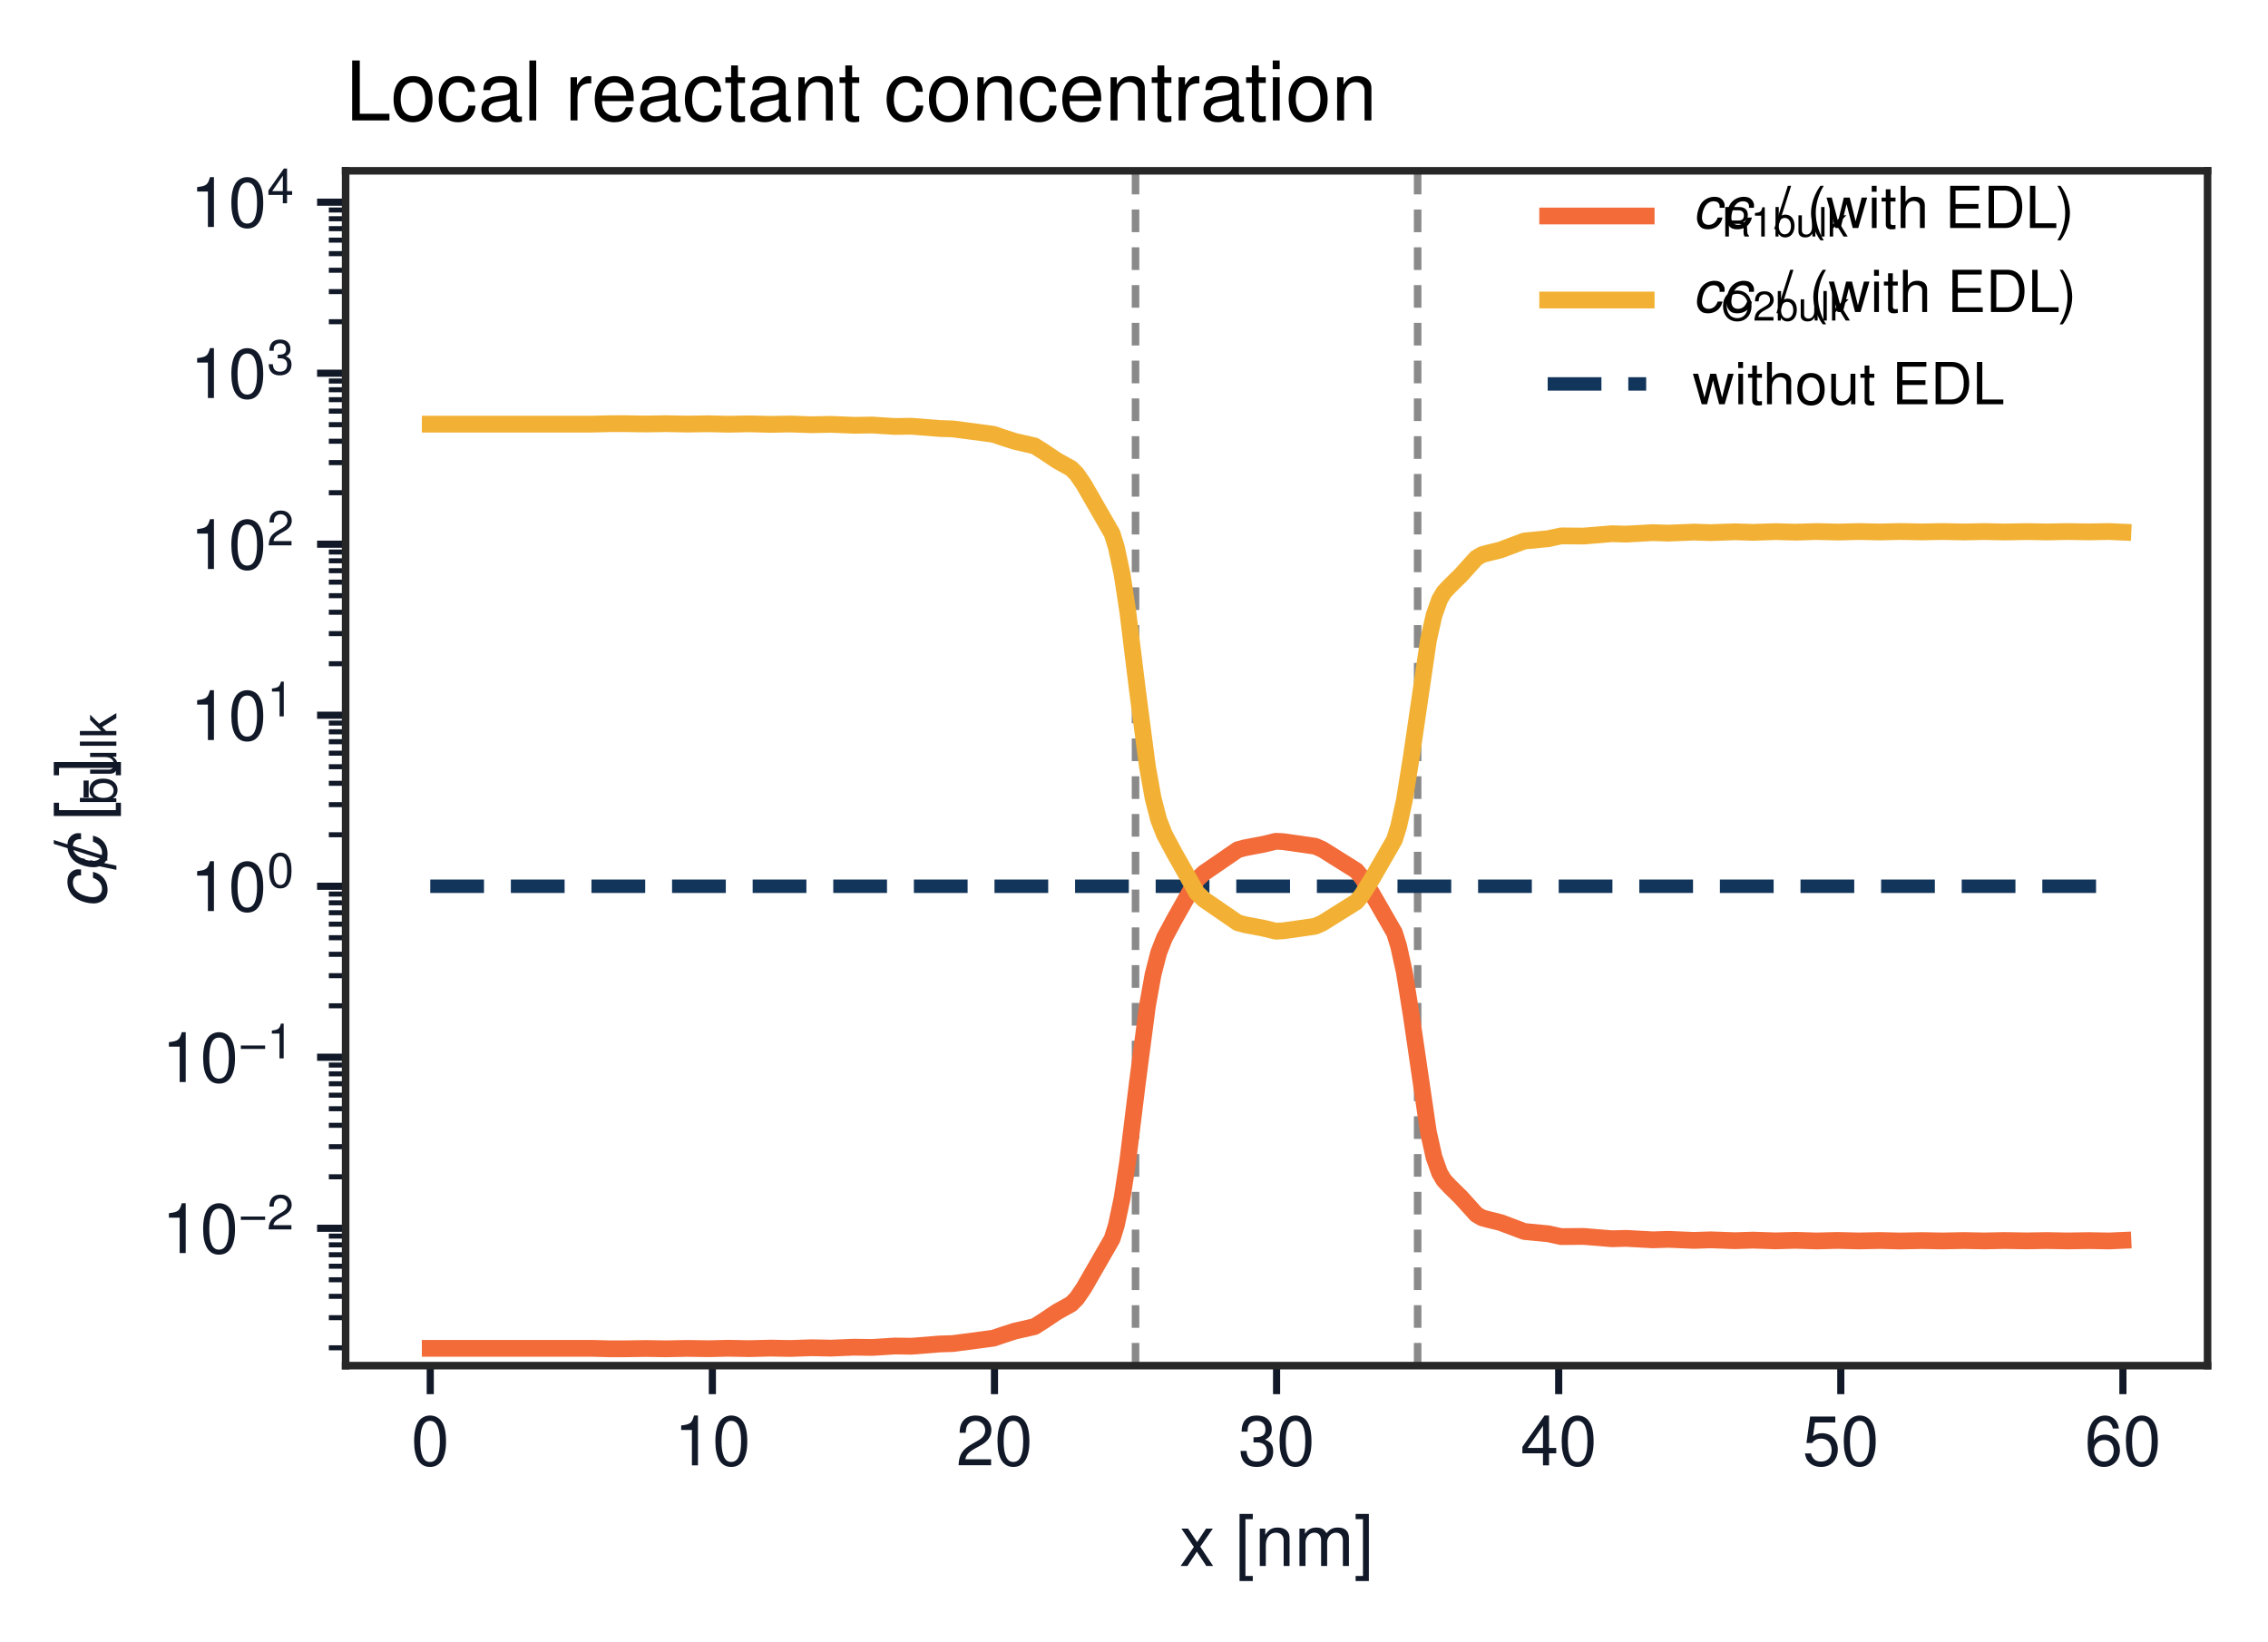
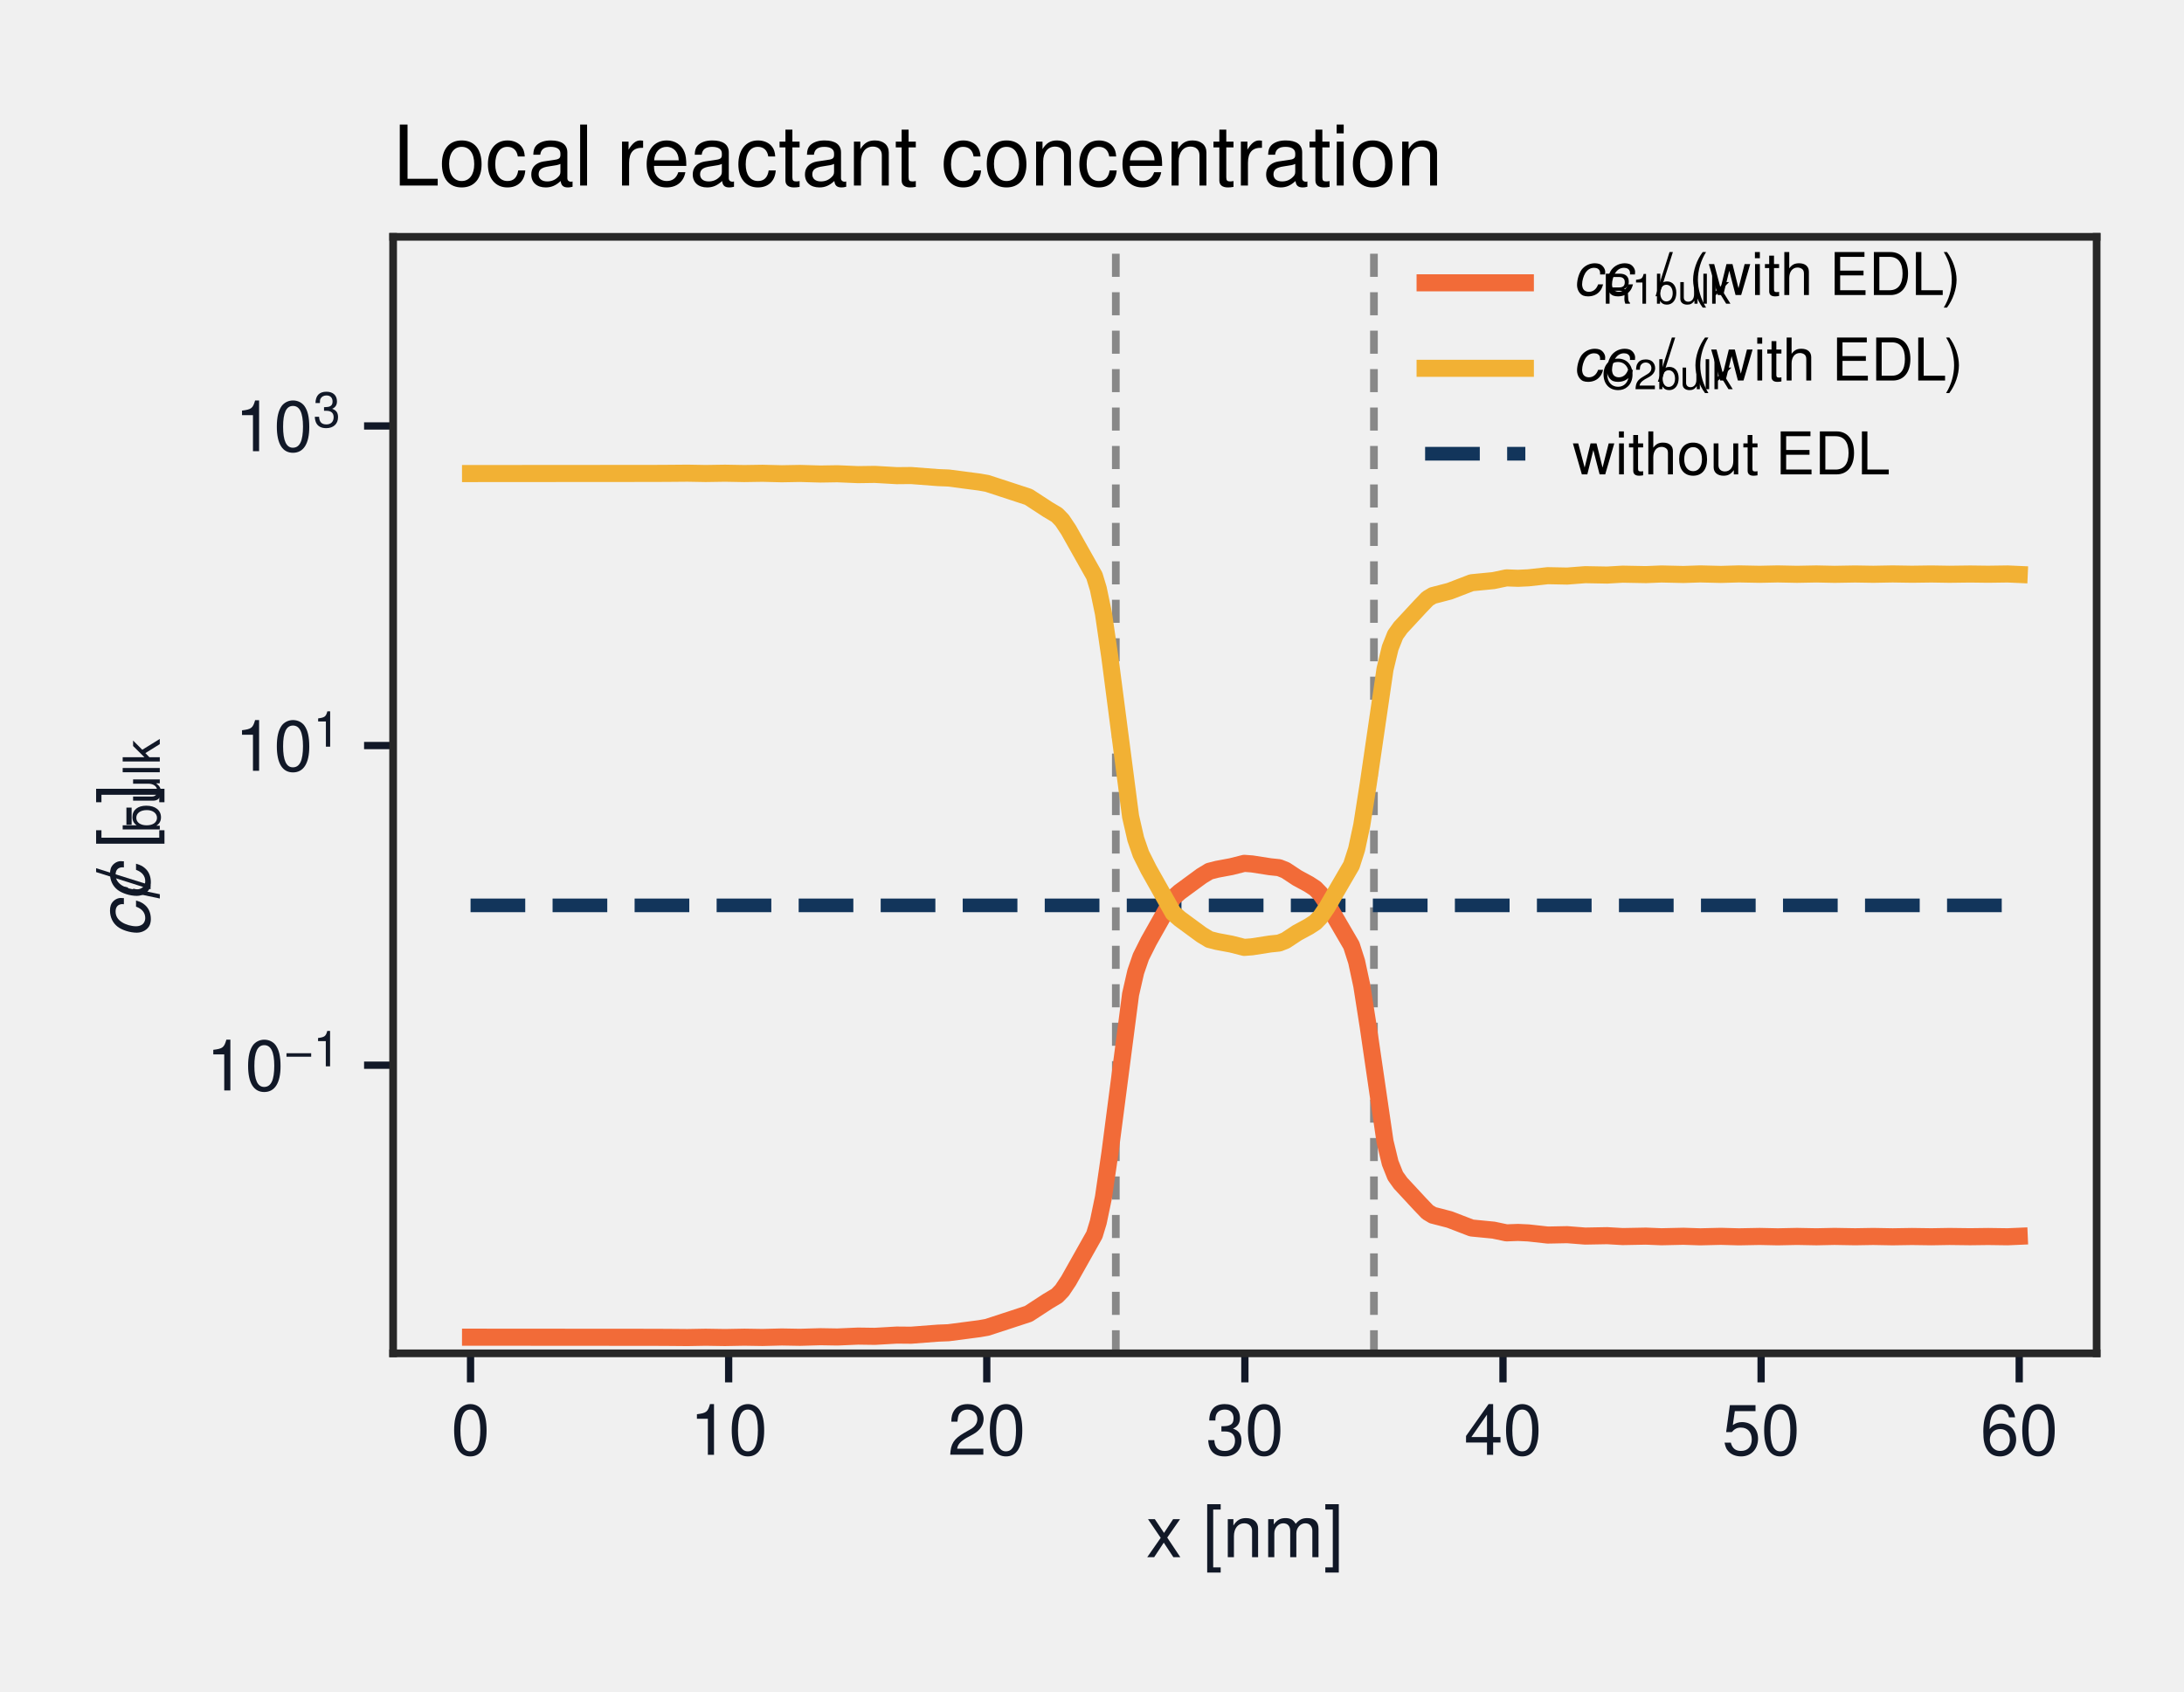
- <svg xmlns="http://www.w3.org/2000/svg" xmlns:xlink="http://www.w3.org/1999/xlink" width="270.125pt" height="195.568pt" viewBox="0 0 270.125 195.568" version="1.1">
+ <svg xmlns="http://www.w3.org/2000/svg" xmlns:xlink="http://www.w3.org/1999/xlink" width="255.6pt" height="198pt" viewBox="0 0 255.6 198" version="1.1">
  <defs>
    <style type="text/css">*{stroke-linejoin: round; stroke-linecap: butt}</style>
  </defs>
  <g id="figure_1">
    <g id="patch_1">
-       <path d="M 0 195.568  L 270.125 195.568  L 270.125 0  L 0 0  z " style="fill: #ffffff" />
+       <path d="M 0 198  L 255.6 198  L 255.6 0  L 0 0  L 0 198  z " style="fill: none; opacity: 0" />
    </g>
    <g id="axes_1">
      <g id="patch_2">
-         <path d="M 41.165 162.653  L 262.925 162.653  L 262.925 20.345  L 41.165 20.345  z " style="fill: #ffffff" />
+         <path d="M 46.008 158.4  L 245.376 158.4  L 245.376 27.72  L 46.008 27.72  L 46.008 158.4  z " style="fill: none" />
      </g>
      <g id="matplotlib.axis_1">
        <g id="xtick_1">
          <g id="line2d_1">
            <defs>
-               <path id="mdf9a9aafa1" d="M 0 0  L 0 3.4  " style="stroke: #111827; stroke-width: 0.85" />
+               <path id="m347d8213f1" d="M 0 0  L 0 3.4  " style="stroke: #111827; stroke-width: 0.85" />
            </defs>
            <g>
-               <use xlink:href="#mdf9a9aafa1" x="51.245" y="162.653" style="fill: #111827; stroke: #111827; stroke-width: 0.85" />
+               <use xlink:href="#m347d8213f1" x="55.07" y="158.4" style="fill: #111827; stroke: #111827; stroke-width: 0.85" />
            </g>
          </g>
          <g id="text_1">
-             <text style="fill: #111827; font: 8.2px 'Helvetica', 'Nimbus Sans', 'Arial', 'DejaVu Sans', sans-serif; text-anchor: middle" x="51.245" y="174.531" transform="rotate(-0 51.245 174.5311)">0</text>
+             <text style="fill: #111827; font: 8.2px 'Helvetica', 'Nimbus Sans', 'Arial', 'DejaVu Sans', sans-serif; text-anchor: middle" x="55.07" y="170.278" transform="rotate(-0 55.07018 170.2783)">0</text>
          </g>
        </g>
        <g id="xtick_2">
          <g id="line2d_2">
            <g>
-               <use xlink:href="#mdf9a9aafa1" x="84.845" y="162.653" style="fill: #111827; stroke: #111827; stroke-width: 0.85" />
+               <use xlink:href="#m347d8213f1" x="85.277" y="158.4" style="fill: #111827; stroke: #111827; stroke-width: 0.85" />
            </g>
          </g>
          <g id="text_2">
-             <text style="fill: #111827; font: 8.2px 'Helvetica', 'Nimbus Sans', 'Arial', 'DejaVu Sans', sans-serif; text-anchor: middle" x="84.845" y="174.531" transform="rotate(-0 84.845 174.5311)">10</text>
+             <text style="fill: #111827; font: 8.2px 'Helvetica', 'Nimbus Sans', 'Arial', 'DejaVu Sans', sans-serif; text-anchor: middle" x="85.277" y="170.278" transform="rotate(-0 85.27746 170.2783)">10</text>
          </g>
        </g>
        <g id="xtick_3">
          <g id="line2d_3">
            <g>
-               <use xlink:href="#mdf9a9aafa1" x="118.445" y="162.653" style="fill: #111827; stroke: #111827; stroke-width: 0.85" />
+               <use xlink:href="#m347d8213f1" x="115.485" y="158.4" style="fill: #111827; stroke: #111827; stroke-width: 0.85" />
            </g>
          </g>
          <g id="text_3">
-             <text style="fill: #111827; font: 8.2px 'Helvetica', 'Nimbus Sans', 'Arial', 'DejaVu Sans', sans-serif; text-anchor: middle" x="118.445" y="174.531" transform="rotate(-0 118.445 174.5311)">20</text>
+             <text style="fill: #111827; font: 8.2px 'Helvetica', 'Nimbus Sans', 'Arial', 'DejaVu Sans', sans-serif; text-anchor: middle" x="115.485" y="170.278" transform="rotate(-0 115.4847 170.2783)">20</text>
          </g>
        </g>
        <g id="xtick_4">
          <g id="line2d_4">
            <g>
-               <use xlink:href="#mdf9a9aafa1" x="152.045" y="162.653" style="fill: #111827; stroke: #111827; stroke-width: 0.85" />
+               <use xlink:href="#m347d8213f1" x="145.692" y="158.4" style="fill: #111827; stroke: #111827; stroke-width: 0.85" />
            </g>
          </g>
          <g id="text_4">
-             <text style="fill: #111827; font: 8.2px 'Helvetica', 'Nimbus Sans', 'Arial', 'DejaVu Sans', sans-serif; text-anchor: middle" x="152.045" y="174.531" transform="rotate(-0 152.045 174.5311)">30</text>
+             <text style="fill: #111827; font: 8.2px 'Helvetica', 'Nimbus Sans', 'Arial', 'DejaVu Sans', sans-serif; text-anchor: middle" x="145.692" y="170.278" transform="rotate(-0 145.692 170.2783)">30</text>
          </g>
        </g>
        <g id="xtick_5">
          <g id="line2d_5">
            <g>
-               <use xlink:href="#mdf9a9aafa1" x="185.645" y="162.653" style="fill: #111827; stroke: #111827; stroke-width: 0.85" />
+               <use xlink:href="#m347d8213f1" x="175.899" y="158.4" style="fill: #111827; stroke: #111827; stroke-width: 0.85" />
            </g>
          </g>
          <g id="text_5">
-             <text style="fill: #111827; font: 8.2px 'Helvetica', 'Nimbus Sans', 'Arial', 'DejaVu Sans', sans-serif; text-anchor: middle" x="185.645" y="174.531" transform="rotate(-0 185.645 174.5311)">40</text>
+             <text style="fill: #111827; font: 8.2px 'Helvetica', 'Nimbus Sans', 'Arial', 'DejaVu Sans', sans-serif; text-anchor: middle" x="175.899" y="170.278" transform="rotate(-0 175.8993 170.2783)">40</text>
          </g>
        </g>
        <g id="xtick_6">
          <g id="line2d_6">
            <g>
-               <use xlink:href="#mdf9a9aafa1" x="219.245" y="162.653" style="fill: #111827; stroke: #111827; stroke-width: 0.85" />
+               <use xlink:href="#m347d8213f1" x="206.107" y="158.4" style="fill: #111827; stroke: #111827; stroke-width: 0.85" />
            </g>
          </g>
          <g id="text_6">
-             <text style="fill: #111827; font: 8.2px 'Helvetica', 'Nimbus Sans', 'Arial', 'DejaVu Sans', sans-serif; text-anchor: middle" x="219.245" y="174.531" transform="rotate(-0 219.245 174.5311)">50</text>
+             <text style="fill: #111827; font: 8.2px 'Helvetica', 'Nimbus Sans', 'Arial', 'DejaVu Sans', sans-serif; text-anchor: middle" x="206.107" y="170.278" transform="rotate(-0 206.1065 170.2783)">50</text>
          </g>
        </g>
        <g id="xtick_7">
          <g id="line2d_7">
            <g>
-               <use xlink:href="#mdf9a9aafa1" x="252.845" y="162.653" style="fill: #111827; stroke: #111827; stroke-width: 0.85" />
+               <use xlink:href="#m347d8213f1" x="236.314" y="158.4" style="fill: #111827; stroke: #111827; stroke-width: 0.85" />
            </g>
          </g>
          <g id="text_7">
-             <text style="fill: #111827; font: 8.2px 'Helvetica', 'Nimbus Sans', 'Arial', 'DejaVu Sans', sans-serif; text-anchor: middle" x="252.845" y="174.531" transform="rotate(-0 252.845 174.5311)">60</text>
+             <text style="fill: #111827; font: 8.2px 'Helvetica', 'Nimbus Sans', 'Arial', 'DejaVu Sans', sans-serif; text-anchor: middle" x="236.314" y="170.278" transform="rotate(-0 236.3138 170.2783)">60</text>
          </g>
        </g>
        <g id="text_8">
-           <text style="fill: #111827; font: 8.5px 'Helvetica', 'Nimbus Sans', 'Arial', 'DejaVu Sans', sans-serif; text-anchor: middle" x="152.045" y="186.516" transform="rotate(-0 152.045 186.5155)">x [nm]</text>
+           <text style="fill: #111827; font: 8.5px 'Helvetica', 'Nimbus Sans', 'Arial', 'DejaVu Sans', sans-serif; text-anchor: middle" x="145.692" y="182.263" transform="rotate(-0 145.692 182.2627)">x [nm]</text>
        </g>
      </g>
      <g id="matplotlib.axis_2">
        <g id="ytick_1">
          <g id="line2d_8">
            <defs>
-               <path id="m01ec9d95b2" d="M 0 0  L -3.4 0  " style="stroke: #111827; stroke-width: 0.85" />
+               <path id="m4d055e2509" d="M 0 0  L -3.4 0  " style="stroke: #111827; stroke-width: 0.85" />
            </defs>
            <g>
-               <use xlink:href="#m01ec9d95b2" x="41.165" y="146.293" style="fill: #111827; stroke: #111827; stroke-width: 0.85" />
+               <use xlink:href="#m4d055e2509" x="46.008" y="124.673" style="fill: #111827; stroke: #111827; stroke-width: 0.85" />
            </g>
          </g>
          <g id="text_9">
-             <g style="fill: #111827" transform="translate(19.275 149.2824)">
-               <text>
-                 <tspan style="font: 8.2px 'Nimbus Sans'" x="0 4.552" y="-0.035">10</tspan>
-                 <tspan style="font: 5.74px 'Nimbus Sans'" x="9.175 12.522" y="-2.855">−2</tspan>
-               </text>
-             </g>
-           </g>
-         </g>
-         <g id="ytick_2">
-           <g id="line2d_9">
-             <g>
-               <use xlink:href="#m01ec9d95b2" x="41.165" y="125.924" style="fill: #111827; stroke: #111827; stroke-width: 0.85" />
-             </g>
-           </g>
-           <g id="text_10">
-             <g style="fill: #111827" transform="translate(19.275 128.9135)">
+             <g style="fill: #111827" transform="translate(24.118 127.6618)">
              <text>
                <tspan style="font: 8.2px 'Nimbus Sans'" x="0 4.552" y="-0.035">10</tspan>
                <tspan style="font: 5.74px 'Nimbus Sans'" x="9.175 12.522" y="-2.855">−1</tspan>
              </text>
            </g>
          </g>
        </g>
-         <g id="ytick_3">
-           <g id="line2d_10">
-             <g>
-               <use xlink:href="#m01ec9d95b2" x="41.165" y="105.555" style="fill: #111827; stroke: #111827; stroke-width: 0.85" />
-             </g>
-           </g>
-           <g id="text_11">
-             <g style="fill: #111827" transform="translate(22.637 108.5446)">
-               <text>
-                 <tspan style="font: 8.2px 'Nimbus Sans'" x="0 4.552" y="-0.035">10</tspan>
-                 <tspan style="font: 5.74px 'Nimbus Sans'" x="9.175" y="-2.855">0</tspan>
-               </text>
-             </g>
-           </g>
-         </g>
-         <g id="ytick_4">
-           <g id="line2d_11">
-             <g>
-               <use xlink:href="#m01ec9d95b2" x="41.165" y="85.187" style="fill: #111827; stroke: #111827; stroke-width: 0.85" />
-             </g>
-           </g>
-           <g id="text_12">
-             <g style="fill: #111827" transform="translate(22.637 88.17577)">
+         <g id="ytick_2">
+           <g id="line2d_9">
+             <g>
+               <use xlink:href="#m4d055e2509" x="46.008" y="87.264" style="fill: #111827; stroke: #111827; stroke-width: 0.85" />
+             </g>
+           </g>
+           <g id="text_10">
+             <g style="fill: #111827" transform="translate(27.48 90.25273)">
              <text>
                <tspan style="font: 8.2px 'Nimbus Sans'" x="0 4.552" y="-0.035">10</tspan>
                <tspan style="font: 5.74px 'Nimbus Sans'" x="9.175" y="-2.855">1</tspan>
              </text>
            </g>
          </g>
        </g>
-         <g id="ytick_5">
-           <g id="line2d_12">
-             <g>
-               <use xlink:href="#m01ec9d95b2" x="41.165" y="64.818" style="fill: #111827; stroke: #111827; stroke-width: 0.85" />
-             </g>
-           </g>
-           <g id="text_13">
-             <g style="fill: #111827" transform="translate(22.637 67.80692)">
-               <text>
-                 <tspan style="font: 8.2px 'Nimbus Sans'" x="0 4.552" y="-0.035">10</tspan>
-                 <tspan style="font: 5.74px 'Nimbus Sans'" x="9.175" y="-2.855">2</tspan>
-               </text>
-             </g>
-           </g>
-         </g>
-         <g id="ytick_6">
-           <g id="line2d_13">
-             <g>
-               <use xlink:href="#m01ec9d95b2" x="41.165" y="44.449" style="fill: #111827; stroke: #111827; stroke-width: 0.85" />
-             </g>
-           </g>
-           <g id="text_14">
-             <g style="fill: #111827" transform="translate(22.637 47.43806)">
+         <g id="ytick_3">
+           <g id="line2d_10">
+             <g>
+               <use xlink:href="#m4d055e2509" x="46.008" y="49.855" style="fill: #111827; stroke: #111827; stroke-width: 0.85" />
+             </g>
+           </g>
+           <g id="text_11">
+             <g style="fill: #111827" transform="translate(27.48 52.8437)">
              <text>
                <tspan style="font: 8.2px 'Nimbus Sans'" x="0 4.552" y="-0.035">10</tspan>
                <tspan style="font: 5.74px 'Nimbus Sans'" x="9.175" y="-2.855">3</tspan>
              </text>
            </g>
          </g>
        </g>
-         <g id="ytick_7">
-           <g id="line2d_14">
-             <g>
-               <use xlink:href="#m01ec9d95b2" x="41.165" y="24.08" style="fill: #111827; stroke: #111827; stroke-width: 0.85" />
-             </g>
-           </g>
-           <g id="text_15">
-             <g style="fill: #111827" transform="translate(22.637 27.0692)">
-               <text>
-                 <tspan style="font: 8.2px 'Nimbus Sans'" x="0 4.552" y="-0.035">10</tspan>
-                 <tspan style="font: 5.74px 'Nimbus Sans'" x="9.175" y="-2.855">4</tspan>
-               </text>
-             </g>
-           </g>
-         </g>
-         <g id="ytick_8">
-           <g id="line2d_15">
-             <defs>
-               <path id="m976a65821a" d="M 0 0  L -2 0  " style="stroke: #111827; stroke-width: 0.6" />
-             </defs>
-             <g>
-               <use xlink:href="#m976a65821a" x="41.165" y="160.53" style="fill: #111827; stroke: #111827; stroke-width: 0.6" />
-             </g>
-           </g>
-         </g>
-         <g id="ytick_9">
-           <g id="line2d_16">
-             <g>
-               <use xlink:href="#m976a65821a" x="41.165" y="156.944" style="fill: #111827; stroke: #111827; stroke-width: 0.6" />
-             </g>
-           </g>
-         </g>
-         <g id="ytick_10">
-           <g id="line2d_17">
-             <g>
-               <use xlink:href="#m976a65821a" x="41.165" y="154.399" style="fill: #111827; stroke: #111827; stroke-width: 0.6" />
-             </g>
-           </g>
-         </g>
-         <g id="ytick_11">
-           <g id="line2d_18">
-             <g>
-               <use xlink:href="#m976a65821a" x="41.165" y="152.425" style="fill: #111827; stroke: #111827; stroke-width: 0.6" />
-             </g>
-           </g>
-         </g>
-         <g id="ytick_12">
-           <g id="line2d_19">
-             <g>
-               <use xlink:href="#m976a65821a" x="41.165" y="150.812" style="fill: #111827; stroke: #111827; stroke-width: 0.6" />
-             </g>
-           </g>
-         </g>
-         <g id="ytick_13">
-           <g id="line2d_20">
-             <g>
-               <use xlink:href="#m976a65821a" x="41.165" y="149.448" style="fill: #111827; stroke: #111827; stroke-width: 0.6" />
-             </g>
-           </g>
-         </g>
-         <g id="ytick_14">
-           <g id="line2d_21">
-             <g>
-               <use xlink:href="#m976a65821a" x="41.165" y="148.267" style="fill: #111827; stroke: #111827; stroke-width: 0.6" />
-             </g>
-           </g>
-         </g>
-         <g id="ytick_15">
-           <g id="line2d_22">
-             <g>
-               <use xlink:href="#m976a65821a" x="41.165" y="147.225" style="fill: #111827; stroke: #111827; stroke-width: 0.6" />
-             </g>
-           </g>
-         </g>
-         <g id="ytick_16">
-           <g id="line2d_23">
-             <g>
-               <use xlink:href="#m976a65821a" x="41.165" y="140.162" style="fill: #111827; stroke: #111827; stroke-width: 0.6" />
-             </g>
-           </g>
-         </g>
-         <g id="ytick_17">
-           <g id="line2d_24">
-             <g>
-               <use xlink:href="#m976a65821a" x="41.165" y="136.575" style="fill: #111827; stroke: #111827; stroke-width: 0.6" />
-             </g>
-           </g>
-         </g>
-         <g id="ytick_18">
-           <g id="line2d_25">
-             <g>
-               <use xlink:href="#m976a65821a" x="41.165" y="134.03" style="fill: #111827; stroke: #111827; stroke-width: 0.6" />
-             </g>
-           </g>
-         </g>
-         <g id="ytick_19">
-           <g id="line2d_26">
-             <g>
-               <use xlink:href="#m976a65821a" x="41.165" y="132.056" style="fill: #111827; stroke: #111827; stroke-width: 0.6" />
-             </g>
-           </g>
-         </g>
-         <g id="ytick_20">
-           <g id="line2d_27">
-             <g>
-               <use xlink:href="#m976a65821a" x="41.165" y="130.443" style="fill: #111827; stroke: #111827; stroke-width: 0.6" />
-             </g>
-           </g>
-         </g>
-         <g id="ytick_21">
-           <g id="line2d_28">
-             <g>
-               <use xlink:href="#m976a65821a" x="41.165" y="129.08" style="fill: #111827; stroke: #111827; stroke-width: 0.6" />
-             </g>
-           </g>
-         </g>
-         <g id="ytick_22">
-           <g id="line2d_29">
-             <g>
-               <use xlink:href="#m976a65821a" x="41.165" y="127.898" style="fill: #111827; stroke: #111827; stroke-width: 0.6" />
-             </g>
-           </g>
-         </g>
-         <g id="ytick_23">
-           <g id="line2d_30">
-             <g>
-               <use xlink:href="#m976a65821a" x="41.165" y="126.856" style="fill: #111827; stroke: #111827; stroke-width: 0.6" />
-             </g>
-           </g>
-         </g>
-         <g id="ytick_24">
-           <g id="line2d_31">
-             <g>
-               <use xlink:href="#m976a65821a" x="41.165" y="119.793" style="fill: #111827; stroke: #111827; stroke-width: 0.6" />
-             </g>
-           </g>
-         </g>
-         <g id="ytick_25">
-           <g id="line2d_32">
-             <g>
-               <use xlink:href="#m976a65821a" x="41.165" y="116.206" style="fill: #111827; stroke: #111827; stroke-width: 0.6" />
-             </g>
-           </g>
-         </g>
-         <g id="ytick_26">
-           <g id="line2d_33">
-             <g>
-               <use xlink:href="#m976a65821a" x="41.165" y="113.661" style="fill: #111827; stroke: #111827; stroke-width: 0.6" />
-             </g>
-           </g>
-         </g>
-         <g id="ytick_27">
-           <g id="line2d_34">
-             <g>
-               <use xlink:href="#m976a65821a" x="41.165" y="111.687" style="fill: #111827; stroke: #111827; stroke-width: 0.6" />
-             </g>
-           </g>
-         </g>
-         <g id="ytick_28">
-           <g id="line2d_35">
-             <g>
-               <use xlink:href="#m976a65821a" x="41.165" y="110.074" style="fill: #111827; stroke: #111827; stroke-width: 0.6" />
-             </g>
-           </g>
-         </g>
-         <g id="ytick_29">
-           <g id="line2d_36">
-             <g>
-               <use xlink:href="#m976a65821a" x="41.165" y="108.711" style="fill: #111827; stroke: #111827; stroke-width: 0.6" />
-             </g>
-           </g>
-         </g>
-         <g id="ytick_30">
-           <g id="line2d_37">
-             <g>
-               <use xlink:href="#m976a65821a" x="41.165" y="107.529" style="fill: #111827; stroke: #111827; stroke-width: 0.6" />
-             </g>
-           </g>
-         </g>
-         <g id="ytick_31">
-           <g id="line2d_38">
-             <g>
-               <use xlink:href="#m976a65821a" x="41.165" y="106.488" style="fill: #111827; stroke: #111827; stroke-width: 0.6" />
-             </g>
-           </g>
-         </g>
-         <g id="ytick_32">
-           <g id="line2d_39">
-             <g>
-               <use xlink:href="#m976a65821a" x="41.165" y="99.424" style="fill: #111827; stroke: #111827; stroke-width: 0.6" />
-             </g>
-           </g>
-         </g>
-         <g id="ytick_33">
-           <g id="line2d_40">
-             <g>
-               <use xlink:href="#m976a65821a" x="41.165" y="95.837" style="fill: #111827; stroke: #111827; stroke-width: 0.6" />
-             </g>
-           </g>
-         </g>
-         <g id="ytick_34">
-           <g id="line2d_41">
-             <g>
-               <use xlink:href="#m976a65821a" x="41.165" y="93.292" style="fill: #111827; stroke: #111827; stroke-width: 0.6" />
-             </g>
-           </g>
-         </g>
-         <g id="ytick_35">
-           <g id="line2d_42">
-             <g>
-               <use xlink:href="#m976a65821a" x="41.165" y="91.318" style="fill: #111827; stroke: #111827; stroke-width: 0.6" />
-             </g>
-           </g>
-         </g>
-         <g id="ytick_36">
-           <g id="line2d_43">
-             <g>
-               <use xlink:href="#m976a65821a" x="41.165" y="89.705" style="fill: #111827; stroke: #111827; stroke-width: 0.6" />
-             </g>
-           </g>
-         </g>
-         <g id="ytick_37">
-           <g id="line2d_44">
-             <g>
-               <use xlink:href="#m976a65821a" x="41.165" y="88.342" style="fill: #111827; stroke: #111827; stroke-width: 0.6" />
-             </g>
-           </g>
-         </g>
-         <g id="ytick_38">
-           <g id="line2d_45">
-             <g>
-               <use xlink:href="#m976a65821a" x="41.165" y="87.161" style="fill: #111827; stroke: #111827; stroke-width: 0.6" />
-             </g>
-           </g>
-         </g>
-         <g id="ytick_39">
-           <g id="line2d_46">
-             <g>
-               <use xlink:href="#m976a65821a" x="41.165" y="86.119" style="fill: #111827; stroke: #111827; stroke-width: 0.6" />
-             </g>
-           </g>
-         </g>
-         <g id="ytick_40">
-           <g id="line2d_47">
-             <g>
-               <use xlink:href="#m976a65821a" x="41.165" y="79.055" style="fill: #111827; stroke: #111827; stroke-width: 0.6" />
-             </g>
-           </g>
-         </g>
-         <g id="ytick_41">
-           <g id="line2d_48">
-             <g>
-               <use xlink:href="#m976a65821a" x="41.165" y="75.468" style="fill: #111827; stroke: #111827; stroke-width: 0.6" />
-             </g>
-           </g>
-         </g>
-         <g id="ytick_42">
-           <g id="line2d_49">
-             <g>
-               <use xlink:href="#m976a65821a" x="41.165" y="72.923" style="fill: #111827; stroke: #111827; stroke-width: 0.6" />
-             </g>
-           </g>
-         </g>
-         <g id="ytick_43">
-           <g id="line2d_50">
-             <g>
-               <use xlink:href="#m976a65821a" x="41.165" y="70.949" style="fill: #111827; stroke: #111827; stroke-width: 0.6" />
-             </g>
-           </g>
-         </g>
-         <g id="ytick_44">
-           <g id="line2d_51">
-             <g>
-               <use xlink:href="#m976a65821a" x="41.165" y="69.337" style="fill: #111827; stroke: #111827; stroke-width: 0.6" />
-             </g>
-           </g>
-         </g>
-         <g id="ytick_45">
-           <g id="line2d_52">
-             <g>
-               <use xlink:href="#m976a65821a" x="41.165" y="67.973" style="fill: #111827; stroke: #111827; stroke-width: 0.6" />
-             </g>
-           </g>
-         </g>
-         <g id="ytick_46">
-           <g id="line2d_53">
-             <g>
-               <use xlink:href="#m976a65821a" x="41.165" y="66.792" style="fill: #111827; stroke: #111827; stroke-width: 0.6" />
-             </g>
-           </g>
-         </g>
-         <g id="ytick_47">
-           <g id="line2d_54">
-             <g>
-               <use xlink:href="#m976a65821a" x="41.165" y="65.75" style="fill: #111827; stroke: #111827; stroke-width: 0.6" />
-             </g>
-           </g>
-         </g>
-         <g id="ytick_48">
-           <g id="line2d_55">
-             <g>
-               <use xlink:href="#m976a65821a" x="41.165" y="58.686" style="fill: #111827; stroke: #111827; stroke-width: 0.6" />
-             </g>
-           </g>
-         </g>
-         <g id="ytick_49">
-           <g id="line2d_56">
-             <g>
-               <use xlink:href="#m976a65821a" x="41.165" y="55.099" style="fill: #111827; stroke: #111827; stroke-width: 0.6" />
-             </g>
-           </g>
-         </g>
-         <g id="ytick_50">
-           <g id="line2d_57">
-             <g>
-               <use xlink:href="#m976a65821a" x="41.165" y="52.554" style="fill: #111827; stroke: #111827; stroke-width: 0.6" />
-             </g>
-           </g>
-         </g>
-         <g id="ytick_51">
-           <g id="line2d_58">
-             <g>
-               <use xlink:href="#m976a65821a" x="41.165" y="50.581" style="fill: #111827; stroke: #111827; stroke-width: 0.6" />
-             </g>
-           </g>
-         </g>
-         <g id="ytick_52">
-           <g id="line2d_59">
-             <g>
-               <use xlink:href="#m976a65821a" x="41.165" y="48.968" style="fill: #111827; stroke: #111827; stroke-width: 0.6" />
-             </g>
-           </g>
-         </g>
-         <g id="ytick_53">
-           <g id="line2d_60">
-             <g>
-               <use xlink:href="#m976a65821a" x="41.165" y="47.604" style="fill: #111827; stroke: #111827; stroke-width: 0.6" />
-             </g>
-           </g>
-         </g>
-         <g id="ytick_54">
-           <g id="line2d_61">
-             <g>
-               <use xlink:href="#m976a65821a" x="41.165" y="46.423" style="fill: #111827; stroke: #111827; stroke-width: 0.6" />
-             </g>
-           </g>
-         </g>
-         <g id="ytick_55">
-           <g id="line2d_62">
-             <g>
-               <use xlink:href="#m976a65821a" x="41.165" y="45.381" style="fill: #111827; stroke: #111827; stroke-width: 0.6" />
-             </g>
-           </g>
-         </g>
-         <g id="ytick_56">
-           <g id="line2d_63">
-             <g>
-               <use xlink:href="#m976a65821a" x="41.165" y="38.317" style="fill: #111827; stroke: #111827; stroke-width: 0.6" />
-             </g>
-           </g>
-         </g>
-         <g id="ytick_57">
-           <g id="line2d_64">
-             <g>
-               <use xlink:href="#m976a65821a" x="41.165" y="34.73" style="fill: #111827; stroke: #111827; stroke-width: 0.6" />
-             </g>
-           </g>
-         </g>
-         <g id="ytick_58">
-           <g id="line2d_65">
-             <g>
-               <use xlink:href="#m976a65821a" x="41.165" y="32.186" style="fill: #111827; stroke: #111827; stroke-width: 0.6" />
-             </g>
-           </g>
-         </g>
-         <g id="ytick_59">
-           <g id="line2d_66">
-             <g>
-               <use xlink:href="#m976a65821a" x="41.165" y="30.212" style="fill: #111827; stroke: #111827; stroke-width: 0.6" />
-             </g>
-           </g>
-         </g>
-         <g id="ytick_60">
-           <g id="line2d_67">
-             <g>
-               <use xlink:href="#m976a65821a" x="41.165" y="28.599" style="fill: #111827; stroke: #111827; stroke-width: 0.6" />
-             </g>
-           </g>
-         </g>
-         <g id="ytick_61">
-           <g id="line2d_68">
-             <g>
-               <use xlink:href="#m976a65821a" x="41.165" y="27.235" style="fill: #111827; stroke: #111827; stroke-width: 0.6" />
-             </g>
-           </g>
-         </g>
-         <g id="ytick_62">
-           <g id="line2d_69">
-             <g>
-               <use xlink:href="#m976a65821a" x="41.165" y="26.054" style="fill: #111827; stroke: #111827; stroke-width: 0.6" />
-             </g>
-           </g>
-         </g>
-         <g id="ytick_63">
-           <g id="line2d_70">
-             <g>
-               <use xlink:href="#m976a65821a" x="41.165" y="25.012" style="fill: #111827; stroke: #111827; stroke-width: 0.6" />
-             </g>
-           </g>
-         </g>
-         <g id="text_16">
-           <g style="fill: #111827" transform="translate(13.405 108.2438) rotate(-90)">
+         <g id="text_12">
+           <g style="fill: #111827" transform="translate(18.248 109.805) rotate(-90)">
            <text>
              <tspan style="font: italic 8.5px 'Nimbus Sans'" x="0 8.143" y="-0.797">cc</tspan>
              <tspan style="font: italic 5.95px 'Nimbus Sans'" x="4.25" y="0.456">i</tspan>
              <tspan style="font: 8.5px 'Nimbus Sans'" x="5.78 23.514 25.877 28.24 31.07" y="-0.797">/ [-]</tspan>
              <tspan style="font: 5.95px 'Nimbus Sans'" x="12.393 15.701 19.009 20.33" y="0.456">bulk</tspan>
            </text>
          </g>
        </g>
      </g>
-       <g id="line2d_71">
-         <path d="M 135.245 162.653  L 135.245 20.345  " clip-path="url(#pacb35d2774)" style="fill: none; stroke-dasharray: 2.7,1.8; stroke-dashoffset: 0; stroke: #767676; stroke-opacity: 0.85; stroke-width: 0.9" />
-       </g>
-       <g id="line2d_72">
-         <path d="M 168.845 162.653  L 168.845 20.345  " clip-path="url(#pacb35d2774)" style="fill: none; stroke-dasharray: 2.7,1.8; stroke-dashoffset: 0; stroke: #767676; stroke-opacity: 0.85; stroke-width: 0.9" />
-       </g>
-       <g id="line2d_73">
-         <path d="M 51.245 105.555  L 252.845 105.555  L 252.845 105.555  " clip-path="url(#pacb35d2774)" style="fill: none; stroke-dasharray: 6.4,3.2; stroke-dashoffset: 0; stroke: #12355b; stroke-width: 1.6" />
+       <g id="line2d_11">
+         <path d="M 130.588 158.4  L 130.588 27.72  " clip-path="url(#pee244a3596)" style="fill: none; stroke-dasharray: 2.7,1.8; stroke-dashoffset: 0; stroke: #767676; stroke-opacity: 0.85; stroke-width: 0.9" />
+       </g>
+       <g id="line2d_12">
+         <path d="M 160.796 158.4  L 160.796 27.72  " clip-path="url(#pee244a3596)" style="fill: none; stroke-dasharray: 2.7,1.8; stroke-dashoffset: 0; stroke: #767676; stroke-opacity: 0.85; stroke-width: 0.9" />
+       </g>
+       <g id="line2d_13">
+         <path d="M 55.07 105.968  L 236.314 105.968  L 236.314 105.968  " clip-path="url(#pee244a3596)" style="fill: none; stroke-dasharray: 6.4,3.2; stroke-dashoffset: 0; stroke: #12355b; stroke-width: 1.6" />
      </g>
      <g id="patch_3">
-         <path d="M 41.165 162.653  L 41.165 20.345  " style="fill: none; stroke: #272727; stroke-width: 0.9; stroke-linejoin: miter; stroke-linecap: square" />
+         <path d="M 46.008 158.4  L 46.008 27.72  " style="fill: none; stroke: #272727; stroke-width: 0.9; stroke-linejoin: miter; stroke-linecap: square" />
      </g>
      <g id="patch_4">
-         <path d="M 262.925 162.653  L 262.925 20.345  " style="fill: none; stroke: #272727; stroke-width: 0.9; stroke-linejoin: miter; stroke-linecap: square" />
+         <path d="M 245.376 158.4  L 245.376 27.72  " style="fill: none; stroke: #272727; stroke-width: 0.9; stroke-linejoin: miter; stroke-linecap: square" />
      </g>
      <g id="patch_5">
-         <path d="M 41.165 162.653  L 262.925 162.653  " style="fill: none; stroke: #272727; stroke-width: 0.9; stroke-linejoin: miter; stroke-linecap: square" />
+         <path d="M 46.008 158.4  L 245.376 158.4  " style="fill: none; stroke: #272727; stroke-width: 0.9; stroke-linejoin: miter; stroke-linecap: square" />
      </g>
      <g id="patch_6">
-         <path d="M 41.165 20.345  L 262.925 20.345  " style="fill: none; stroke: #272727; stroke-width: 0.9; stroke-linejoin: miter; stroke-linecap: square" />
-       </g>
-       <g id="line2d_74">
-         <path d="M 51.245 160.594  L 70.581 160.596  L 72.599 160.649  L 74.448 160.65  L 76.97 160.612  L 79.324 160.651  L 81.847 160.601  L 84.369 160.639  L 86.723 160.584  L 89.245 160.63  L 91.767 160.567  L 94.121 160.61  L 96.643 160.523  L 98.997 160.569  L 101.687 160.457  L 103.873 160.487  L 106.563 160.317  L 108.581 160.342  L 111.944 160.072  L 113.457 160.026  L 117.324 159.519  L 118.333 159.381  L 119.51 158.978  L 120.855 158.545  L 123.209 158.007  L 124.218 157.374  L 125.899 156.248  L 127.581 155.316  L 128.253 154.634  L 129.094 153.401  L 132.457 147.549  L 132.961 145.925  L 133.634 142.766  L 134.306 138.393  L 135.483 128.827  L 136.66 119.821  L 137.333 116.066  L 138.005 113.466  L 138.678 111.734  L 139.855 109.534  L 142.545 104.781  L 143.386 103.98  L 147.421 101.207  L 148.262 100.979  L 150.448 100.566  L 151.961 100.199  L 152.802 100.243  L 155.66 100.645  L 156.669 100.798  L 157.51 101.174  L 161.545 103.704  L 162.217 104.522  L 163.394 106.415  L 166.085 111.094  L 166.589 112.715  L 167.262 115.775  L 168.102 121.019  L 170.12 134.801  L 170.793 137.814  L 171.465 139.708  L 171.97 140.561  L 172.642 141.282  L 173.987 142.6  L 175.837 144.651  L 176.509 145.047  L 177.35 145.272  L 178.695 145.601  L 181.554 146.677  L 184.412 146.95  L 185.925 147.284  L 187.102 147.276  L 188.615 147.263  L 191.978 147.542  L 193.66 147.496  L 196.854 147.671  L 198.704 147.611  L 201.73 147.737  L 203.748 147.672  L 206.606 147.772  L 208.792 147.707  L 211.483 147.792  L 213.836 147.727  L 216.359 147.804  L 218.881 147.741  L 221.403 147.802  L 223.925 147.751  L 226.279 147.808  L 228.969 147.759  L 231.323 147.804  L 233.845 147.755  L 236.367 147.8  L 238.721 147.752  L 241.411 147.795  L 243.765 147.756  L 246.288 147.801  L 248.81 147.761  L 251.164 147.805  L 252.845 147.731  L 252.845 147.731  " clip-path="url(#pacb35d2774)" style="fill: none; stroke: #f26b38; stroke-width: 2; stroke-linecap: square" />
-       </g>
-       <g id="line2d_75">
-         <path d="M 51.245 50.517  L 70.581 50.515  L 72.599 50.462  L 74.448 50.461  L 76.97 50.499  L 79.324 50.46  L 81.847 50.51  L 84.369 50.472  L 86.723 50.527  L 89.245 50.481  L 91.767 50.544  L 94.121 50.501  L 96.643 50.588  L 98.997 50.542  L 101.687 50.654  L 103.873 50.624  L 106.563 50.794  L 108.581 50.769  L 111.944 51.039  L 113.457 51.085  L 117.324 51.592  L 118.333 51.73  L 119.51 52.133  L 120.855 52.566  L 123.209 53.104  L 124.218 53.737  L 125.899 54.863  L 127.581 55.795  L 128.253 56.477  L 129.094 57.71  L 132.457 63.562  L 132.961 65.186  L 133.634 68.344  L 134.306 72.718  L 135.483 82.284  L 136.66 91.29  L 137.333 95.045  L 138.005 97.645  L 138.678 99.377  L 139.855 101.577  L 142.545 106.33  L 143.386 107.131  L 147.421 109.904  L 148.262 110.132  L 150.448 110.545  L 151.961 110.912  L 152.802 110.868  L 155.66 110.466  L 156.669 110.313  L 157.51 109.937  L 161.545 107.407  L 162.217 106.589  L 163.394 104.696  L 166.085 100.017  L 166.589 98.396  L 167.262 95.335  L 168.102 90.091  L 170.12 76.31  L 170.793 73.297  L 171.465 71.403  L 171.97 70.55  L 172.642 69.829  L 173.987 68.511  L 175.837 66.46  L 176.509 66.064  L 177.35 65.839  L 178.695 65.51  L 181.554 64.434  L 184.412 64.161  L 185.925 63.827  L 187.102 63.835  L 188.615 63.848  L 191.978 63.569  L 193.66 63.615  L 196.854 63.44  L 198.704 63.5  L 201.73 63.374  L 203.748 63.439  L 206.606 63.339  L 208.792 63.404  L 211.483 63.319  L 213.836 63.383  L 216.359 63.307  L 218.881 63.37  L 221.403 63.309  L 223.925 63.36  L 226.279 63.303  L 228.969 63.352  L 231.323 63.307  L 233.845 63.356  L 236.367 63.311  L 238.721 63.359  L 241.411 63.316  L 243.765 63.355  L 246.288 63.31  L 248.81 63.35  L 251.164 63.306  L 252.845 63.38  L 252.845 63.38  " clip-path="url(#pacb35d2774)" style="fill: none; stroke: #f2b134; stroke-width: 2; stroke-linecap: square" />
-       </g>
-       <g id="text_17">
-         <text style="font: 9.8px 'Helvetica', 'Nimbus Sans', 'Arial', 'DejaVu Sans', sans-serif; text-anchor: start" x="41.165" y="14.345" transform="rotate(-0 41.165 14.34481)">Local reactant concentration</text>
+         <path d="M 46.008 27.72  L 245.376 27.72  " style="fill: none; stroke: #272727; stroke-width: 0.9; stroke-linejoin: miter; stroke-linecap: square" />
+       </g>
+       <g id="line2d_14">
+         <path d="M 55.07 156.509  L 76.535 156.525  L 78.349 156.535  L 80.465 156.553  L 82.582 156.515  L 84.849 156.551  L 87.117 156.509  L 89.233 156.543  L 91.5 156.485  L 93.617 156.524  L 96.035 156.454  L 98 156.487  L 100.419 156.383  L 102.384 156.411  L 104.954 156.263  L 106.617 156.278  L 109.791 156.036  L 111 155.988  L 114.628 155.514  L 115.535 155.355  L 120.372 153.771  L 122.64 152.292  L 123.698 151.663  L 124.303 151.036  L 125.058 149.904  L 128.082 144.53  L 128.535 143.039  L 129.14 140.139  L 129.896 134.966  L 132.314 116.378  L 132.919 113.74  L 133.523 111.986  L 134.43 110.177  L 137.302 105.079  L 138.058 104.411  L 140.628 102.524  L 141.535 101.975  L 142.442 101.743  L 144.105 101.433  L 145.616 101.05  L 146.523 101.117  L 148.64 101.447  L 149.698 101.557  L 150.454 101.858  L 151.814 102.756  L 153.175 103.493  L 153.93 103.985  L 154.535 104.613  L 155.291 105.725  L 158.163 110.657  L 158.768 112.542  L 159.372 115.353  L 160.128 120.169  L 162.093 133.616  L 162.698 136.116  L 163.302 137.631  L 163.907 138.478  L 166.174 140.922  L 167.081 141.869  L 167.686 142.233  L 168.593 142.466  L 169.651 142.741  L 172.221 143.73  L 174.791 143.98  L 176.302 144.299  L 177.663 144.25  L 178.872 144.306  L 181.14 144.556  L 183.407 144.511  L 185.523 144.675  L 188.093 144.629  L 189.907 144.733  L 192.628 144.681  L 194.442 144.755  L 197.012 144.697  L 198.977 144.763  L 201.395 144.705  L 203.512 144.764  L 205.93 144.717  L 208.046 144.763  L 210.314 144.716  L 212.581 144.759  L 214.698 144.714  L 217.116 144.756  L 219.232 144.72  L 221.5 144.761  L 223.767 144.725  L 226.035 144.757  L 228.151 144.721  L 230.57 144.752  L 232.686 144.725  L 234.953 144.757  L 236.314 144.698  L 236.314 144.698  " clip-path="url(#pee244a3596)" style="fill: none; stroke: #f26b38; stroke-width: 2; stroke-linecap: square" />
+       </g>
+       <g id="line2d_15">
+         <path d="M 55.07 55.427  L 76.535 55.411  L 78.349 55.401  L 80.465 55.383  L 82.582 55.421  L 84.849 55.386  L 87.117 55.427  L 89.233 55.394  L 91.5 55.451  L 93.617 55.412  L 96.035 55.482  L 98 55.45  L 100.419 55.553  L 102.384 55.525  L 104.954 55.673  L 106.617 55.658  L 109.791 55.9  L 111 55.948  L 114.628 56.422  L 115.535 56.581  L 120.372 58.165  L 122.64 59.644  L 123.698 60.273  L 124.303 60.9  L 125.058 62.032  L 128.082 67.406  L 128.535 68.898  L 129.14 71.798  L 129.896 76.97  L 132.314 95.558  L 132.919 98.196  L 133.523 99.951  L 134.43 101.759  L 137.302 106.857  L 138.058 107.525  L 140.628 109.413  L 141.535 109.961  L 142.442 110.193  L 144.105 110.503  L 145.616 110.887  L 146.523 110.819  L 148.64 110.489  L 149.698 110.379  L 150.454 110.078  L 151.814 109.18  L 153.175 108.444  L 153.93 107.951  L 154.535 107.324  L 155.291 106.211  L 158.163 101.279  L 158.768 99.394  L 159.372 96.583  L 160.128 91.768  L 162.093 78.32  L 162.698 75.821  L 163.302 74.305  L 163.907 73.459  L 166.174 71.014  L 167.081 70.067  L 167.686 69.704  L 168.593 69.47  L 169.651 69.195  L 172.221 68.206  L 174.791 67.956  L 176.302 67.637  L 177.663 67.686  L 178.872 67.63  L 181.14 67.38  L 183.407 67.425  L 185.523 67.261  L 188.093 67.308  L 189.907 67.203  L 192.628 67.255  L 194.442 67.181  L 197.012 67.239  L 198.977 67.173  L 201.395 67.232  L 203.512 67.172  L 205.93 67.219  L 208.046 67.174  L 210.314 67.22  L 212.581 67.177  L 214.698 67.222  L 217.116 67.181  L 219.232 67.216  L 221.5 67.175  L 223.767 67.211  L 226.035 67.18  L 228.151 67.215  L 230.57 67.184  L 232.686 67.211  L 234.953 67.179  L 236.314 67.239  L 236.314 67.239  " clip-path="url(#pee244a3596)" style="fill: none; stroke: #f2b134; stroke-width: 2; stroke-linecap: square" />
+       </g>
+       <g id="text_13">
+         <text style="font: 9.8px 'Helvetica', 'Nimbus Sans', 'Arial', 'DejaVu Sans', sans-serif; text-anchor: start" x="46.008" y="21.72" transform="rotate(-0 46.008 21.72)">Local reactant concentration</text>
      </g>
      <g id="legend_1">
-         <g id="line2d_76">
-           <path d="M 184.334 25.727  L 190.199 25.727  L 196.064 25.727  " style="fill: none; stroke: #f26b38; stroke-width: 2; stroke-linecap: square" />
-         </g>
-         <g id="text_18">
-           <g transform="translate(201.584 28.14181)">
+         <g id="line2d_16">
+           <path d="M 166.785 33.102  L 172.65 33.102  L 178.515 33.102  " style="fill: none; stroke: #f26b38; stroke-width: 2; stroke-linecap: square" />
+         </g>
+         <g id="text_14">
+           <g transform="translate(184.035 35.517)">
            <text>
              <tspan style="font: italic 6.9px 'Nimbus Sans'" x="0 11.695" y="-0.984">cc</tspan>
              <tspan style="font: 4.83px 'Nimbus Sans'" x="3.445 6.928 15.14 17.822 20.504 21.574" y="0.033">R1bulk</tspan>
              <tspan style="font: 6.9px 'Nimbus Sans'" x="9.779 24.156 26.071 28.366 33.341 34.871 36.786 40.617 42.533 47.129 52.104 55.935" y="-0.984">/ (with EDL)</tspan>
            </text>
          </g>
        </g>
-         <g id="line2d_77">
-           <path d="M 184.334 35.732  L 190.199 35.732  L 196.064 35.732  " style="fill: none; stroke: #f2b134; stroke-width: 2; stroke-linecap: square" />
-         </g>
-         <g id="text_19">
-           <g transform="translate(201.584 38.14681)">
+         <g id="line2d_17">
+           <path d="M 166.785 43.107  L 172.65 43.107  L 178.515 43.107  " style="fill: none; stroke: #f2b134; stroke-width: 2; stroke-linecap: square" />
+         </g>
+         <g id="text_15">
+           <g transform="translate(184.035 45.522)">
            <text>
              <tspan style="font: italic 6.9px 'Nimbus Sans'" x="0 11.965" y="-0.984">cc</tspan>
              <tspan style="font: 4.83px 'Nimbus Sans'" x="3.445 7.198 15.41 18.092 20.774 21.845" y="0.033">O2bulk</tspan>
              <tspan style="font: 6.9px 'Nimbus Sans'" x="10.049 24.426 26.341 28.636 33.611 35.141 37.056 40.887 42.803 47.399 52.374 56.205" y="-0.984">/ (with EDL)</tspan>
            </text>
          </g>
        </g>
-         <g id="line2d_78">
-           <path d="M 184.334 45.73  L 190.199 45.73  L 196.064 45.73  " style="fill: none; stroke-dasharray: 6.4,3.2; stroke-dashoffset: 0; stroke: #12355b; stroke-width: 1.6" />
-         </g>
-         <g id="text_20">
-           <text style="font: 6.9px 'Helvetica', 'Nimbus Sans', 'Arial', 'DejaVu Sans', sans-serif; text-anchor: start" x="201.584" y="48.145" transform="rotate(-0 201.584 48.14534)">without EDL</text>
+         <g id="line2d_18">
+           <path d="M 166.785 53.106  L 172.65 53.106  L 178.515 53.106  " style="fill: none; stroke-dasharray: 6.4,3.2; stroke-dashoffset: 0; stroke: #12355b; stroke-width: 1.6" />
+         </g>
+         <g id="text_16">
+           <text style="font: 6.9px 'Helvetica', 'Nimbus Sans', 'Arial', 'DejaVu Sans', sans-serif; text-anchor: start" x="184.035" y="55.521" transform="rotate(-0 184.035 55.52053)">without EDL</text>
        </g>
      </g>
    </g>
  </g>
  <defs>
-     <clipPath id="pacb35d2774">
-       <rect x="41.165" y="20.345" width="221.76" height="142.308" />
+     <clipPath id="pee244a3596">
+       <rect x="46.008" y="27.72" width="199.368" height="130.68" />
    </clipPath>
  </defs>
</svg>
